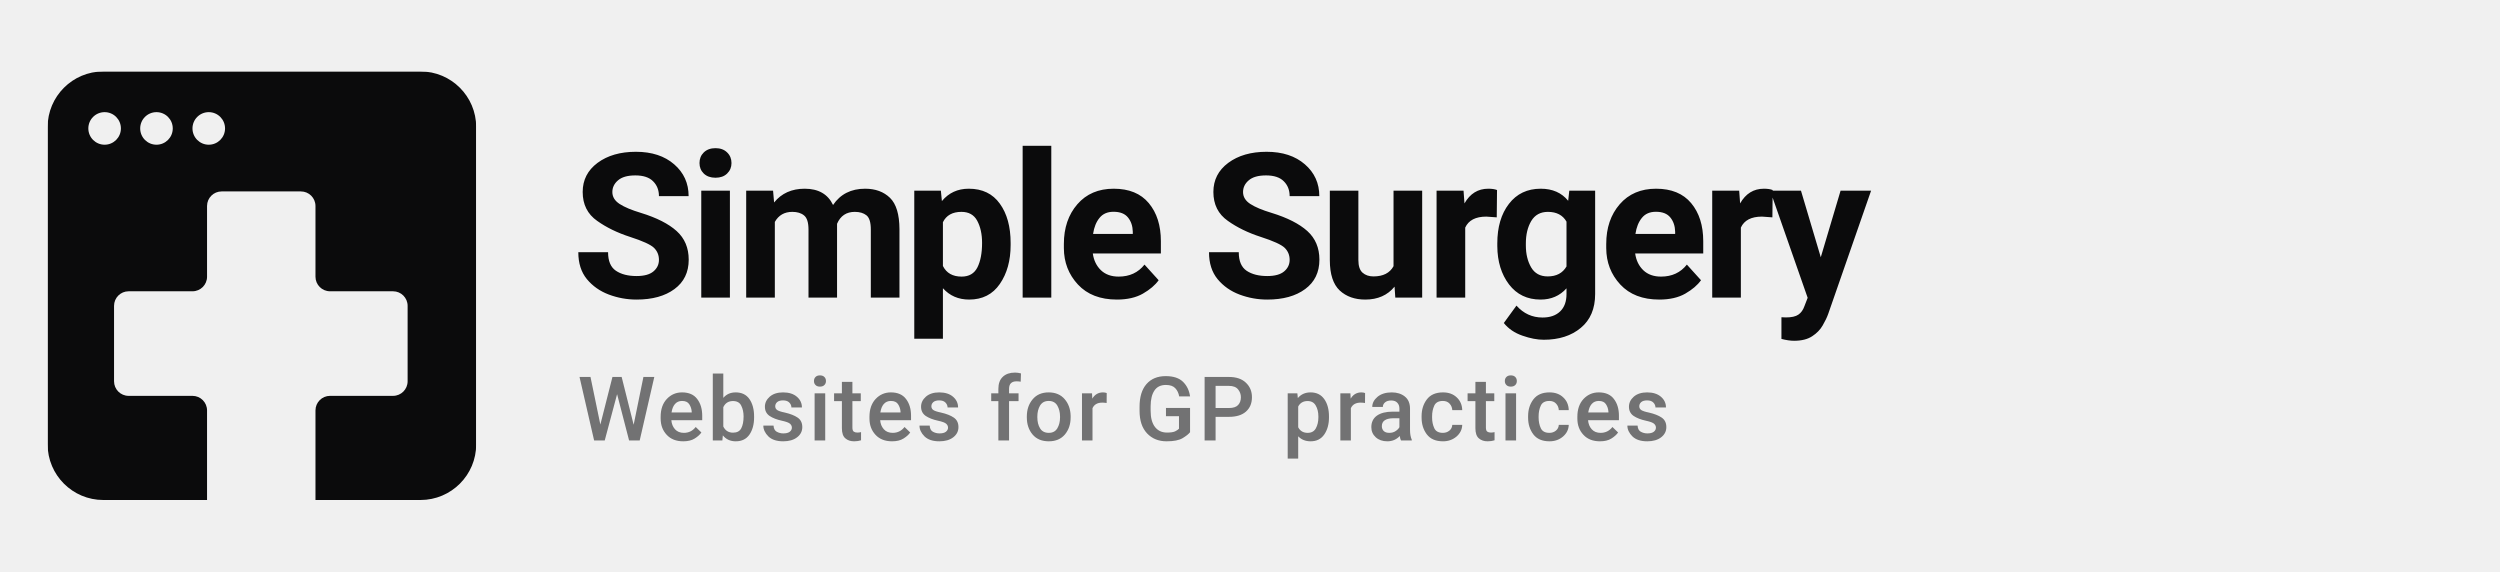
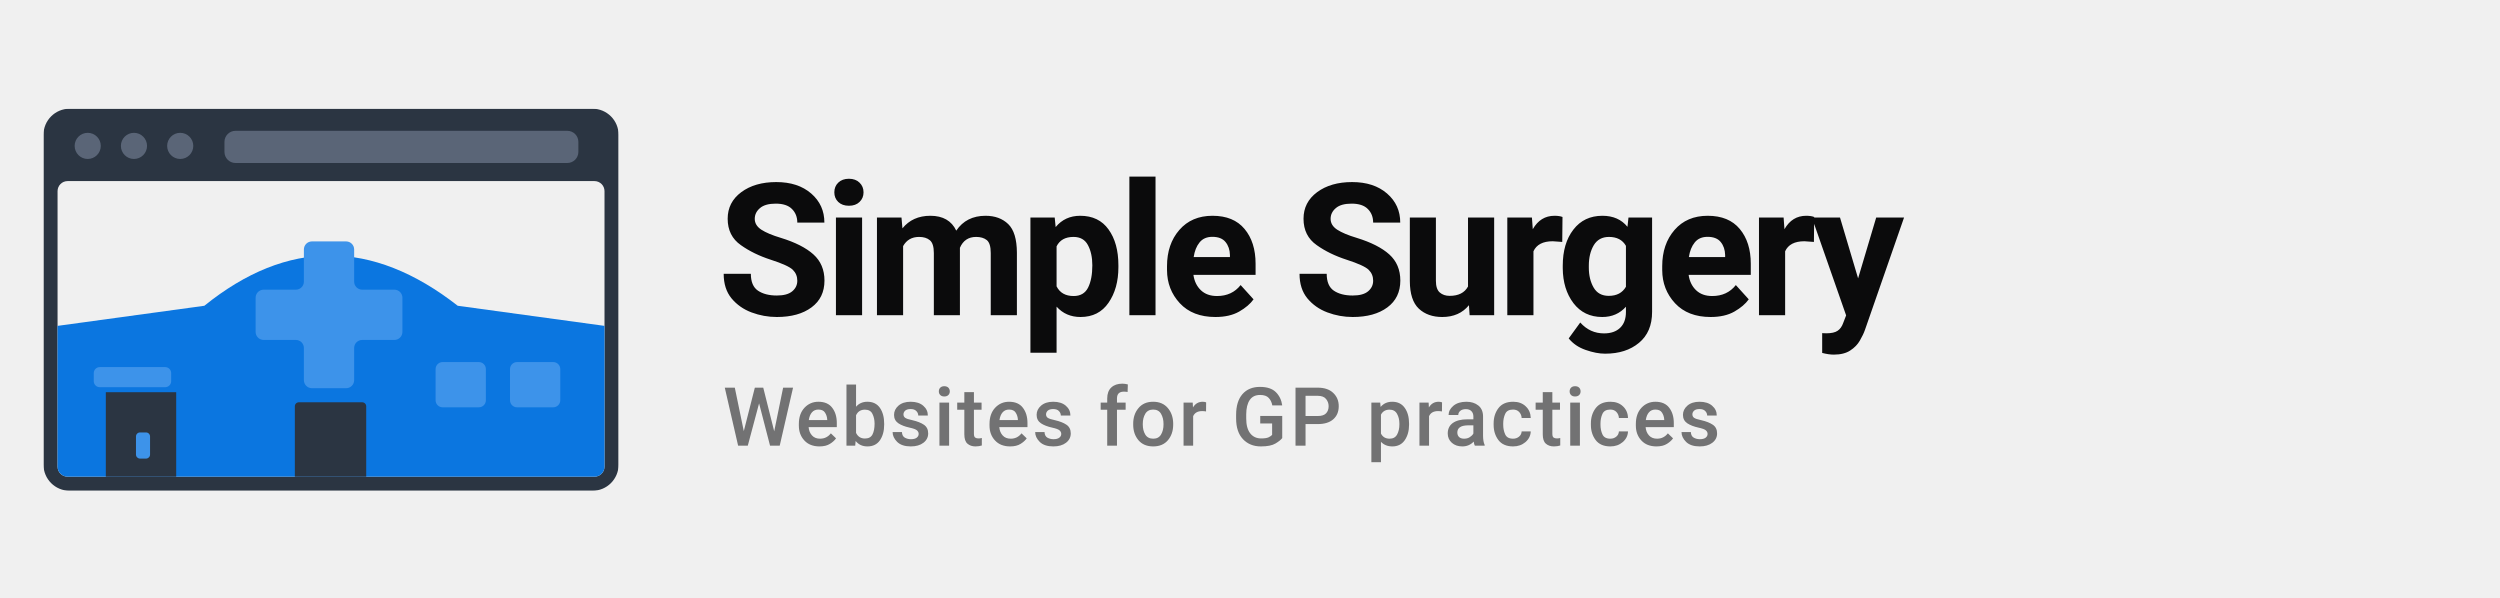
- <svg xmlns="http://www.w3.org/2000/svg" viewBox="0 0 420 96" width="420" height="96" role="img" aria-label="Simple Surgery">
-   <defs>
-     <mask id="lkh0B0B0C">
-       <rect x="0" y="0" width="100" height="100" fill="#fff" />
-       <circle cx="13.3" cy="13.3" r="3.8" fill="#000" />
-       <circle cx="25.4" cy="13.3" r="3.8" fill="#000" />
-       <circle cx="37.6" cy="13.3" r="3.8" fill="#000" />
-       <path fill="#000" d="M37.2 31.4A3.4 3.4 0 0 1 40.6 28h18.5a3.4 3.4 0 0 1 3.4 3.4v16.5a3.4 3.4 0 0 0 3.4 3.4h14.7A3.4 3.4 0 0 1 84 54.7v17.6a3.4 3.4 0 0 1-3.4 3.4H65.9a3.4 3.4 0 0 0-3.4 3.4V106H37.2V79.1a3.4 3.4 0 0 0-3.4-3.4H18.9a3.4 3.4 0 0 1-3.4-3.4V54.7a3.4 3.4 0 0 1 3.4-3.4h14.9a3.4 3.4 0 0 0 3.4-3.4Z" />
-     </mask>
-   </defs>
-   <g transform="translate(8 12) scale(0.72)">
-     <rect x="0" y="0" width="100" height="100" rx="13" ry="13" fill="#0B0B0C" mask="url(#lkh0B0B0C)" />
+ <svg xmlns="http://www.w3.org/2000/svg" viewBox="0 0 460 110" width="460" height="110" role="img" aria-label="Simple Surgery">
+   <g transform="translate(8 20) scale(0.185)">
+     <defs>
+       <clipPath id="ska7iwl">
+         <rect x="14" y="72" width="544" height="294" rx="10" ry="10" />
+       </clipPath>
+       <mask id="mka7iwl">
+         <rect x="0" y="0" width="572" height="380" fill="#fff" />
+         <rect x="14" y="72" width="544" height="294" rx="10" ry="10" fill="#000" />
+       </mask>
+     </defs>
+     <g transform="translate(0 0)">
+       <rect x="0" y="0" width="572" height="380" rx="26" ry="26" fill="#2B3542" mask="url(#mka7iwl)" />
+       <g fill="#5A6577">
+         <circle cx="44" cy="37" r="13" />
+         <circle cx="90" cy="37" r="13" />
+         <circle cx="136" cy="37" r="13" />
+         <rect x="180" y="22" width="352" height="32" rx="11" ry="11" />
+       </g>
+       <g clip-path="url(#ska7iwl)">
+         <path fill="#0B76E0" d="M14 366 L14 216 L160 196 Q284 96 412 196 L558 216 L558 366 Z" />
+         <g fill="#2B3542">
+           <path d="M254 292 h63 a4 4 0 0 1 4 4 v70 h-71 v-70 a4 4 0 0 1 4-4 Z" />
+           <path d="M62 282 h70 v84 H62 Z" />
+         </g>
+         <g fill="#3D93EA">
+           <path d="M267 132 h34 a8 8 0 0 1 8 8 v32 a8 8 0 0 0 8 8 h32 a8 8 0 0 1 8 8 v34 a8 8 0 0 1-8 8 h-32 a8 8 0 0 0-8 8 v32 a8 8 0 0 1-8 8 h-34 a8 8 0 0 1-8-8 v-32 a8 8 0 0 0-8-8 h-32 a8 8 0 0 1-8-8 v-34 a8 8 0 0 1 8-8 h32 a8 8 0 0 0 8-8 v-32 a8 8 0 0 1 8-8 Z" />
+           <rect x="50" y="257" width="77" height="20" rx="6" ry="6" />
+           <rect x="92" y="322" width="14" height="26" rx="4" ry="4" />
+           <rect x="390" y="252" width="50" height="45" rx="7" ry="7" />
+           <rect x="464" y="252" width="50" height="45" rx="7" ry="7" />
+         </g>
+       </g>
+     </g>
  </g>
-   <text x="96" y="50" font-family="system-ui, -apple-system, 'Segoe UI', Roboto, 'Helvetica Neue', Arial, sans-serif" font-size="34" font-weight="700" letter-spacing="-1.2" fill="#0B0B0C">Simple Surgery</text>
-   <text x="97" y="74" font-family="system-ui, -apple-system, 'Segoe UI', Roboto, 'Helvetica Neue', Arial, sans-serif" font-size="15" font-weight="500" letter-spacing="0.4" fill="#0B0B0C" opacity="0.55">Websites for GP practices</text>
+   <text x="132" y="58" font-family="system-ui, -apple-system, 'Segoe UI', Roboto, 'Helvetica Neue', Arial, sans-serif" font-size="34" font-weight="700" letter-spacing="-1.2" fill="#0B0B0C">Simple Surgery</text>
+   <text x="133" y="82" font-family="system-ui, -apple-system, 'Segoe UI', Roboto, 'Helvetica Neue', Arial, sans-serif" font-size="15" font-weight="500" letter-spacing="0.4" fill="#0B0B0C" opacity="0.55">Websites for GP practices</text>
</svg>
